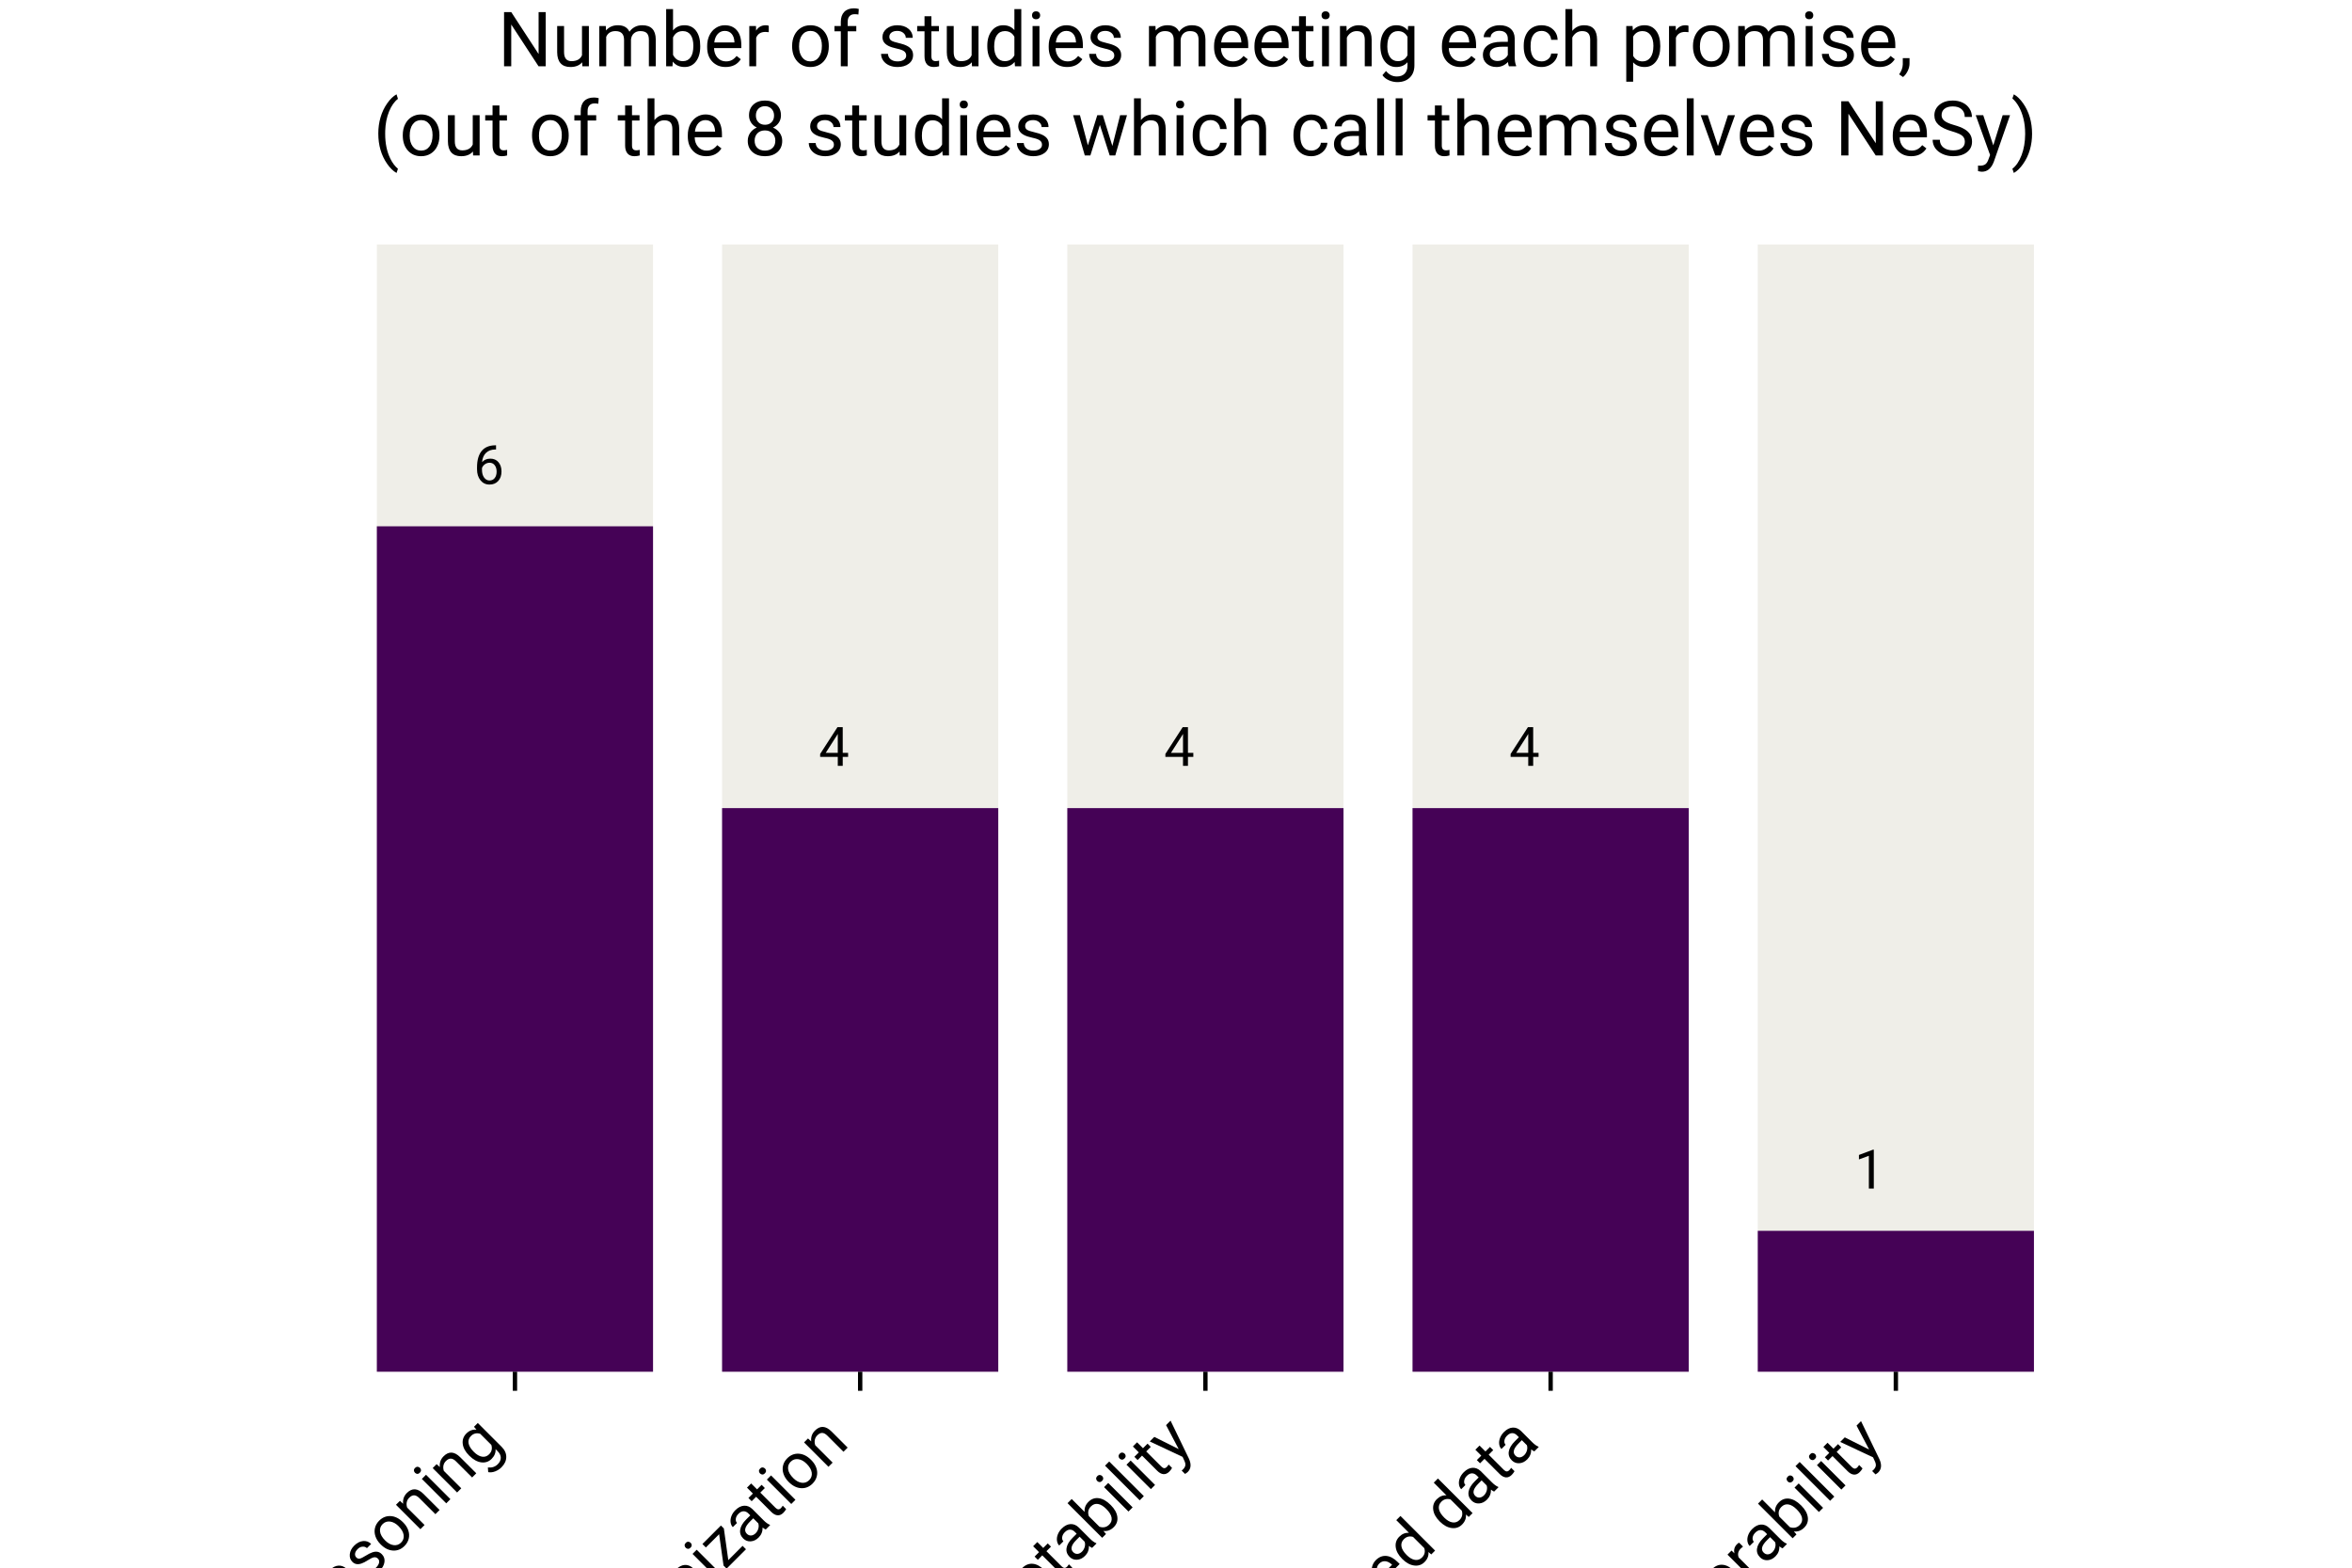
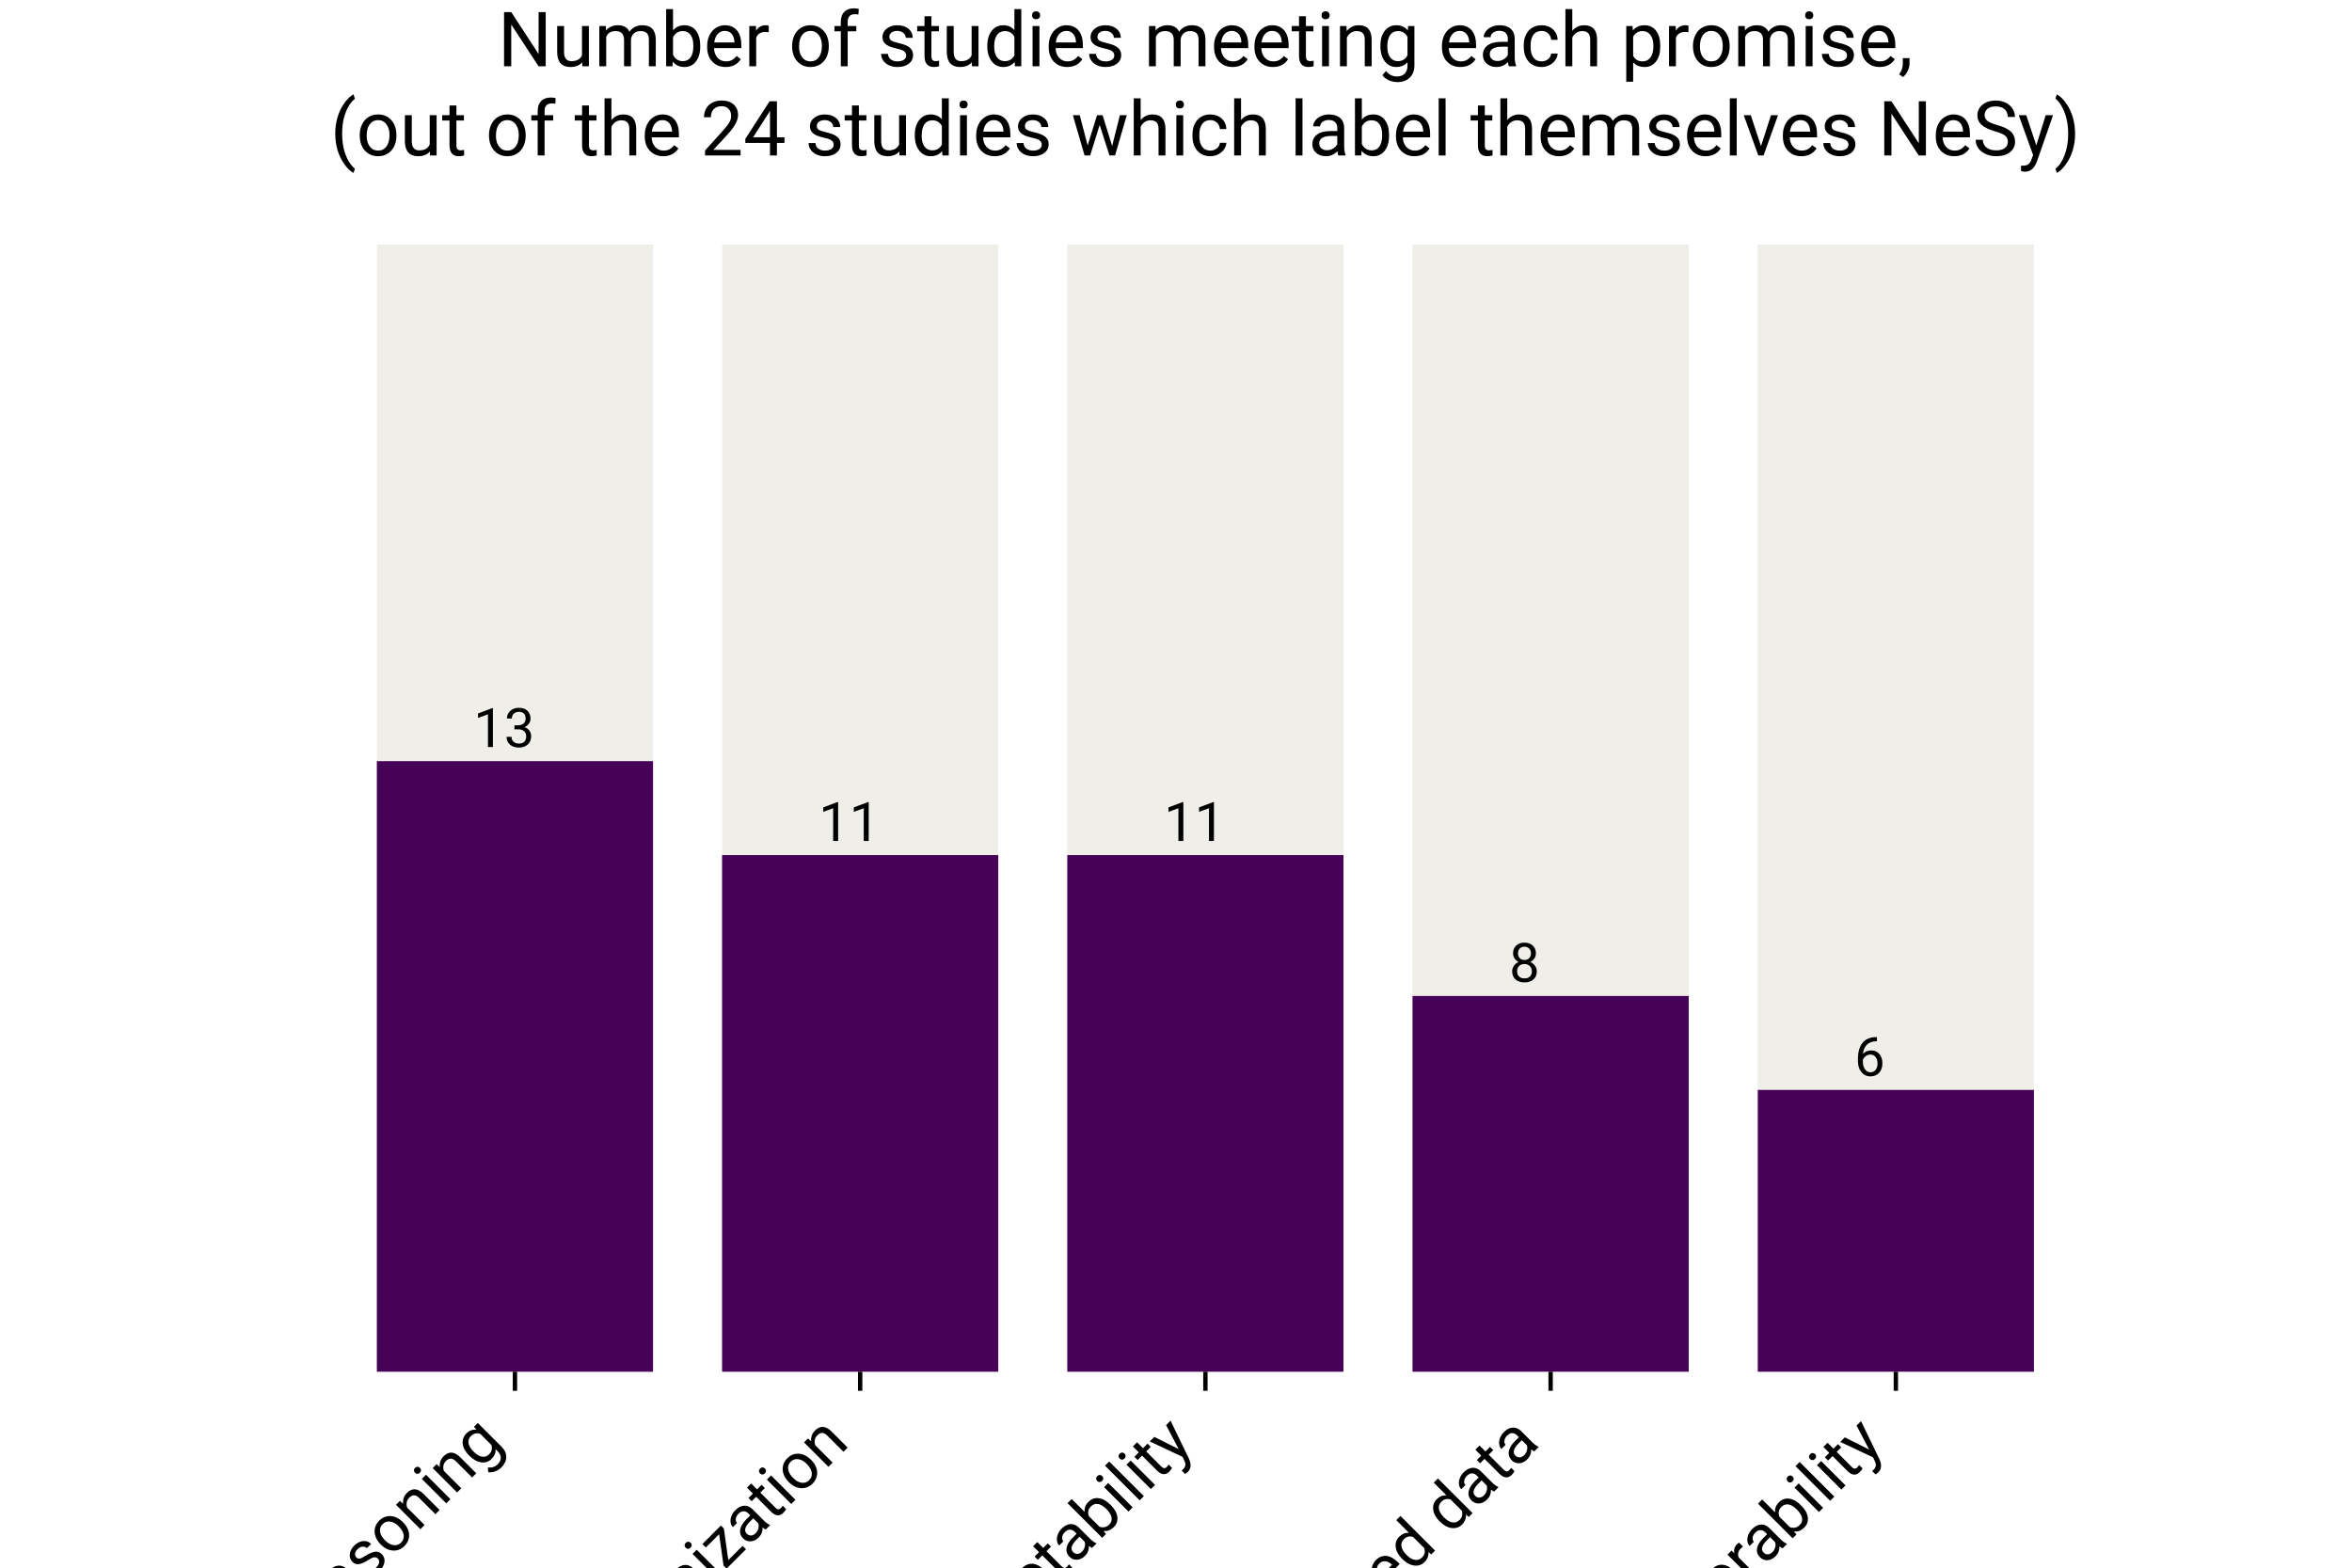
<svg xmlns="http://www.w3.org/2000/svg" xmlns:xlink="http://www.w3.org/1999/xlink" height="288pt" version="1.1" viewBox="0 0 432 288" width="432pt">
  <defs>
    <style type="text/css">*{stroke-linecap:butt;stroke-linejoin:round;}</style>
  </defs>
  <g id="figure_1">
    <g id="patch_1">
      <path d="M 0 288  L 432 288  L 432 0  L 0 0  z " style="fill:none;" />
    </g>
    <g id="axes_1">
      <g id="patch_2">
-         <path clip-path="url(#p250dc97cf0)" d="M 69.218 252  L 119.945 252  L 119.945 44.914  L 69.218 44.914  z " style="fill:#efeee8;" />
+         <path clip-path="url(#pa9dc96f4ac)" d="M 69.218 252  L 119.945 252  L 119.945 44.914  L 69.218 44.914  z " style="fill:#efeee8;" />
      </g>
      <g id="patch_3">
-         <path clip-path="url(#p250dc97cf0)" d="M 132.627 252  L 183.355 252  L 183.355 44.914  L 132.627 44.914  z " style="fill:#efeee8;" />
+         <path clip-path="url(#pa9dc96f4ac)" d="M 132.627 252  L 183.355 252  L 183.355 44.914  L 132.627 44.914  z " style="fill:#efeee8;" />
      </g>
      <g id="patch_4">
-         <path clip-path="url(#p250dc97cf0)" d="M 196.036 252  L 246.764 252  L 246.764 44.914  L 196.036 44.914  z " style="fill:#efeee8;" />
+         <path clip-path="url(#pa9dc96f4ac)" d="M 196.036 252  L 246.764 252  L 246.764 44.914  L 196.036 44.914  z " style="fill:#efeee8;" />
      </g>
      <g id="patch_5">
-         <path clip-path="url(#p250dc97cf0)" d="M 259.445 252  L 310.173 252  L 310.173 44.914  L 259.445 44.914  z " style="fill:#efeee8;" />
+         <path clip-path="url(#pa9dc96f4ac)" d="M 259.445 252  L 310.173 252  L 310.173 44.914  L 259.445 44.914  z " style="fill:#efeee8;" />
      </g>
      <g id="patch_6">
-         <path clip-path="url(#p250dc97cf0)" d="M 322.855 252  L 373.582 252  L 373.582 44.914  L 322.855 44.914  z " style="fill:#efeee8;" />
+         <path clip-path="url(#pa9dc96f4ac)" d="M 322.855 252  L 373.582 252  L 373.582 44.914  L 322.855 44.914  z " style="fill:#efeee8;" />
      </g>
      <g id="patch_7">
-         <path clip-path="url(#p250dc97cf0)" d="M 69.218 252  L 119.945 252  L 119.945 96.686  L 69.218 96.686  z " style="fill:#450256;" />
+         <path clip-path="url(#pa9dc96f4ac)" d="M 69.218 252  L 119.945 252  L 119.945 139.829  L 69.218 139.829  z " style="fill:#450256;" />
      </g>
      <g id="patch_8">
-         <path clip-path="url(#p250dc97cf0)" d="M 132.627 252  L 183.355 252  L 183.355 148.457  L 132.627 148.457  z " style="fill:#450256;" />
+         <path clip-path="url(#pa9dc96f4ac)" d="M 132.627 252  L 183.355 252  L 183.355 157.086  L 132.627 157.086  z " style="fill:#450256;" />
      </g>
      <g id="patch_9">
-         <path clip-path="url(#p250dc97cf0)" d="M 196.036 252  L 246.764 252  L 246.764 148.457  L 196.036 148.457  z " style="fill:#450256;" />
+         <path clip-path="url(#pa9dc96f4ac)" d="M 196.036 252  L 246.764 252  L 246.764 157.086  L 196.036 157.086  z " style="fill:#450256;" />
      </g>
      <g id="patch_10">
-         <path clip-path="url(#p250dc97cf0)" d="M 259.445 252  L 310.173 252  L 310.173 148.457  L 259.445 148.457  z " style="fill:#450256;" />
+         <path clip-path="url(#pa9dc96f4ac)" d="M 259.445 252  L 310.173 252  L 310.173 182.971  L 259.445 182.971  z " style="fill:#450256;" />
      </g>
      <g id="patch_11">
-         <path clip-path="url(#p250dc97cf0)" d="M 322.855 252  L 373.582 252  L 373.582 226.114  L 322.855 226.114  z " style="fill:#450256;" />
+         <path clip-path="url(#pa9dc96f4ac)" d="M 322.855 252  L 373.582 252  L 373.582 200.229  L 322.855 200.229  z " style="fill:#450256;" />
      </g>
      <g id="matplotlib.axis_1">
        <g id="xtick_1">
          <g id="line2d_1">
            <defs>
-               <path d="M 0 0  L 0 3.5  " id="mc4dbf2a133" style="stroke:#000000;stroke-width:0.8;" />
+               <path d="M 0 0  L 0 3.5  " id="md7ea913b85" style="stroke:#000000;stroke-width:0.8;" />
            </defs>
            <g>
-               <use style="stroke:#000000;stroke-width:0.8;" x="94.582" xlink:href="#mc4dbf2a133" y="252" />
+               <use style="stroke:#000000;stroke-width:0.8;" x="94.582" xlink:href="#md7ea913b85" y="252" />
            </g>
          </g>
          <g id="text_1">
            <g transform="translate(53.08349 305.0565)rotate(-45)scale(0.12 -0.12)">
              <defs>
                <path d="M 34.328 28.766  L 17.625 28.766  L 17.625 0  L 8.203 0  L 8.203 71.094  L 31.734 71.094  Q 43.75 71.094 50.219 65.625  Q 56.688 60.156 56.688 49.703  Q 56.688 43.062 53.094 38.125  Q 49.516 33.203 43.109 30.766  L 59.812 0.594  L 59.812 0  L 49.75 0  z M 17.625 36.422  L 32.031 36.422  Q 39.016 36.422 43.141 40.031  Q 47.266 43.656 47.266 49.703  Q 47.266 56.297 43.328 59.812  Q 39.406 63.328 31.984 63.375  L 17.625 63.375  z " id="Roboto-Regular-82" />
                <path d="M 28.766 -0.984  Q 18.016 -0.984 11.281 6.078  Q 4.547 13.141 4.547 24.953  L 4.547 26.609  Q 4.547 34.469 7.547 40.641  Q 10.547 46.828 15.938 50.312  Q 21.344 53.812 27.641 53.812  Q 37.938 53.812 43.641 47.016  Q 49.359 40.234 49.359 27.594  L 49.359 23.828  L 13.578 23.828  Q 13.766 16.016 18.141 11.203  Q 22.516 6.391 29.25 6.391  Q 34.031 6.391 37.344 8.344  Q 40.672 10.297 43.172 13.531  L 48.688 9.234  Q 42.047 -0.984 28.766 -0.984  z M 27.641 46.391  Q 22.172 46.391 18.453 42.406  Q 14.75 38.422 13.875 31.25  L 40.328 31.25  L 40.328 31.938  Q 39.938 38.812 36.609 42.594  Q 33.297 46.391 27.641 46.391  z " id="Roboto-Regular-101" />
                <path d="M 39.453 0  Q 38.672 1.562 38.188 5.562  Q 31.891 -0.984 23.141 -0.984  Q 15.328 -0.984 10.328 3.438  Q 5.328 7.859 5.328 14.656  Q 5.328 22.906 11.594 27.469  Q 17.875 32.031 29.25 32.031  L 38.031 32.031  L 38.031 36.188  Q 38.031 40.922 35.203 43.719  Q 32.375 46.531 26.859 46.531  Q 22.016 46.531 18.75 44.094  Q 15.484 41.656 15.484 38.188  L 6.391 38.188  Q 6.391 42.141 9.203 45.828  Q 12.016 49.516 16.812 51.656  Q 21.625 53.812 27.391 53.812  Q 36.531 53.812 41.703 49.234  Q 46.875 44.672 47.078 36.672  L 47.078 12.359  Q 47.078 5.078 48.922 0.781  L 48.922 0  z M 24.469 6.891  Q 28.719 6.891 32.516 9.078  Q 36.328 11.281 38.031 14.797  L 38.031 25.641  L 30.953 25.641  Q 14.359 25.641 14.359 15.922  Q 14.359 11.672 17.188 9.281  Q 20.016 6.891 24.469 6.891  z " id="Roboto-Regular-97" />
                <path d="M 37.594 14.016  Q 37.594 17.672 34.828 19.703  Q 32.078 21.734 25.219 23.188  Q 18.359 24.656 14.328 26.703  Q 10.297 28.766 8.375 31.594  Q 6.453 34.422 6.453 38.328  Q 6.453 44.828 11.938 49.312  Q 17.438 53.812 25.984 53.812  Q 34.969 53.812 40.547 49.172  Q 46.141 44.531 46.141 37.312  L 37.062 37.312  Q 37.062 41.016 33.906 43.703  Q 30.766 46.391 25.984 46.391  Q 21.047 46.391 18.266 44.234  Q 15.484 42.094 15.484 38.625  Q 15.484 35.359 18.062 33.688  Q 20.656 32.031 27.422 30.516  Q 34.188 29 38.375 26.906  Q 42.578 24.812 44.594 21.844  Q 46.625 18.891 46.625 14.656  Q 46.625 7.562 40.953 3.281  Q 35.297 -0.984 26.266 -0.984  Q 19.922 -0.984 15.031 1.266  Q 10.156 3.516 7.391 7.547  Q 4.641 11.578 4.641 16.266  L 13.672 16.266  Q 13.922 11.719 17.312 9.047  Q 20.703 6.391 26.266 6.391  Q 31.391 6.391 34.484 8.469  Q 37.594 10.547 37.594 14.016  z " id="Roboto-Regular-115" />
                <path d="M 4.438 26.906  Q 4.438 34.672 7.484 40.875  Q 10.547 47.078 15.984 50.438  Q 21.438 53.812 28.422 53.812  Q 39.203 53.812 45.875 46.344  Q 52.547 38.875 52.547 26.469  L 52.547 25.828  Q 52.547 18.109 49.578 11.984  Q 46.625 5.859 41.125 2.438  Q 35.641 -0.984 28.516 -0.984  Q 17.781 -0.984 11.109 6.484  Q 4.438 13.969 4.438 26.266  z M 13.531 25.828  Q 13.531 17.047 17.609 11.719  Q 21.688 6.391 28.516 6.391  Q 35.406 6.391 39.453 11.781  Q 43.5 17.188 43.5 26.906  Q 43.5 35.594 39.375 40.984  Q 35.25 46.391 28.422 46.391  Q 21.734 46.391 17.625 41.062  Q 13.531 35.75 13.531 25.828  z " id="Roboto-Regular-111" />
                <path d="M 15.375 52.828  L 15.672 46.188  Q 21.734 53.812 31.5 53.812  Q 48.25 53.812 48.391 34.906  L 48.391 0  L 39.359 0  L 39.359 34.969  Q 39.312 40.672 36.75 43.406  Q 34.188 46.141 28.766 46.141  Q 24.359 46.141 21.031 43.797  Q 17.719 41.453 15.875 37.641  L 15.875 0  L 6.844 0  L 6.844 52.828  z " id="Roboto-Regular-110" />
                <path d="M 16.656 0  L 7.625 0  L 7.625 52.828  L 16.656 52.828  z M 6.891 66.844  Q 6.891 69.047 8.234 70.562  Q 9.578 72.078 12.203 72.078  Q 14.844 72.078 16.203 70.562  Q 17.578 69.047 17.578 66.844  Q 17.578 64.656 16.203 63.188  Q 14.844 61.719 12.203 61.719  Q 9.578 61.719 8.234 63.188  Q 6.891 64.656 6.891 66.844  z " id="Roboto-Regular-105" />
                <path d="M 4.688 26.859  Q 4.688 39.203 10.391 46.5  Q 16.109 53.812 25.531 53.812  Q 35.203 53.812 40.625 46.969  L 41.062 52.828  L 49.312 52.828  L 49.312 1.266  Q 49.312 -8.984 43.234 -14.891  Q 37.156 -20.797 26.906 -20.797  Q 21.188 -20.797 15.719 -18.359  Q 10.25 -15.922 7.375 -11.672  L 12.062 -6.25  Q 17.875 -13.422 26.266 -13.422  Q 32.859 -13.422 36.547 -9.703  Q 40.234 -6 40.234 0.734  L 40.234 5.281  Q 34.812 -0.984 25.438 -0.984  Q 16.156 -0.984 10.422 6.484  Q 4.688 13.969 4.688 26.859  z M 13.766 25.828  Q 13.766 16.891 17.422 11.781  Q 21.094 6.688 27.688 6.688  Q 36.234 6.688 40.234 14.453  L 40.234 38.578  Q 36.078 46.141 27.781 46.141  Q 21.188 46.141 17.469 41.016  Q 13.766 35.891 13.766 25.828  z " id="Roboto-Regular-103" />
              </defs>
              <use xlink:href="#Roboto-Regular-82" />
              <use x="61.572" xlink:href="#Roboto-Regular-101" />
              <use x="114.551" xlink:href="#Roboto-Regular-97" />
              <use x="168.945" xlink:href="#Roboto-Regular-115" />
              <use x="220.508" xlink:href="#Roboto-Regular-111" />
              <use x="277.539" xlink:href="#Roboto-Regular-110" />
              <use x="332.715" xlink:href="#Roboto-Regular-105" />
              <use x="356.982" xlink:href="#Roboto-Regular-110" />
              <use x="412.158" xlink:href="#Roboto-Regular-103" />
            </g>
          </g>
        </g>
        <g id="xtick_2">
          <g id="line2d_2">
            <g>
-               <use style="stroke:#000000;stroke-width:0.8;" x="157.991" xlink:href="#mc4dbf2a133" y="252" />
+               <use style="stroke:#000000;stroke-width:0.8;" x="157.991" xlink:href="#md7ea913b85" y="252" />
            </g>
          </g>
          <g id="text_2">
            <g transform="translate(84.76426 336.867)rotate(-45)scale(0.12 -0.12)">
              <defs>
                <path d="M 62.938 33.25  Q 62.938 22.797 59.422 15.016  Q 55.906 7.234 49.453 3.125  Q 43.016 -0.984 34.422 -0.984  Q 26.031 -0.984 19.531 3.141  Q 13.031 7.281 9.438 14.922  Q 5.859 22.562 5.766 32.625  L 5.766 37.75  Q 5.766 48 9.328 55.859  Q 12.891 63.719 19.406 67.891  Q 25.922 72.078 34.328 72.078  Q 42.875 72.078 49.391 67.938  Q 55.906 63.812 59.422 55.969  Q 62.938 48.141 62.938 37.75  z M 53.609 37.844  Q 53.609 50.484 48.531 57.25  Q 43.453 64.016 34.328 64.016  Q 25.438 64.016 20.328 57.25  Q 15.234 50.484 15.094 38.484  L 15.094 33.25  Q 15.094 21 20.234 13.984  Q 25.391 6.984 34.422 6.984  Q 43.5 6.984 48.484 13.594  Q 53.469 20.219 53.609 32.562  z " id="Roboto-Regular-79" />
                <path d="M 8.25 0  L 8.25 71.094  L 28.328 71.094  Q 37.594 71.094 44.719 66.984  Q 51.859 62.891 55.734 55.312  Q 59.625 47.75 59.672 37.938  L 59.672 33.406  Q 59.672 23.344 55.781 15.766  Q 51.906 8.203 44.703 4.141  Q 37.5 0.094 27.938 0  z M 17.625 63.375  L 17.625 7.672  L 27.484 7.672  Q 38.328 7.672 44.359 14.406  Q 50.391 21.141 50.391 33.594  L 50.391 37.75  Q 50.391 49.859 44.703 56.562  Q 39.016 63.281 28.562 63.375  z " id="Roboto-Regular-68" />
                <path id="Roboto-Regular-32" />
                <path d="M 60.75 9.328  Q 57.125 4.156 50.656 1.578  Q 44.188 -0.984 35.594 -0.984  Q 26.906 -0.984 20.156 3.094  Q 13.422 7.172 9.734 14.688  Q 6.062 22.219 5.953 32.125  L 5.953 38.328  Q 5.953 54.391 13.453 63.234  Q 20.953 72.078 34.516 72.078  Q 45.656 72.078 52.438 66.375  Q 59.234 60.688 60.75 50.25  L 51.375 50.25  Q 48.734 64.359 34.578 64.359  Q 25.141 64.359 20.281 57.734  Q 15.438 51.125 15.375 38.578  L 15.375 32.766  Q 15.375 20.797 20.844 13.734  Q 26.312 6.688 35.641 6.688  Q 40.922 6.688 44.875 7.859  Q 48.828 9.031 51.422 11.812  L 51.422 27.781  L 34.969 27.781  L 34.969 35.406  L 60.75 35.406  z " id="Roboto-Regular-71" />
                <path d="M 32.375 44.734  Q 30.328 45.062 27.938 45.062  Q 19.047 45.062 15.875 37.5  L 15.875 0  L 6.844 0  L 6.844 52.828  L 15.625 52.828  L 15.766 46.734  Q 20.219 53.812 28.375 53.812  Q 31 53.812 32.375 53.125  z " id="Roboto-Regular-114" />
                <path d="M 15.328 7.375  L 46.234 7.375  L 46.234 0  L 4.297 0  L 4.297 6.641  L 33.453 45.359  L 4.734 45.359  L 4.734 52.828  L 44.781 52.828  L 44.781 46.438  z " id="Roboto-Regular-122" />
                <path d="M 19.094 65.625  L 19.094 52.828  L 28.953 52.828  L 28.953 45.844  L 19.094 45.844  L 19.094 13.094  Q 19.094 9.906 20.406 8.312  Q 21.734 6.734 24.906 6.734  Q 26.469 6.734 29.203 7.328  L 29.203 0  Q 25.641 -0.984 22.266 -0.984  Q 16.219 -0.984 13.141 2.672  Q 10.062 6.344 10.062 13.094  L 10.062 45.844  L 0.438 45.844  L 0.438 52.828  L 10.062 52.828  L 10.062 65.625  z " id="Roboto-Regular-116" />
              </defs>
              <use xlink:href="#Roboto-Regular-79" />
              <use x="68.75" xlink:href="#Roboto-Regular-79" />
              <use x="137.5" xlink:href="#Roboto-Regular-68" />
              <use x="203.076" xlink:href="#Roboto-Regular-32" />
              <use x="227.832" xlink:href="#Roboto-Regular-71" />
              <use x="295.947" xlink:href="#Roboto-Regular-101" />
              <use x="348.926" xlink:href="#Roboto-Regular-110" />
              <use x="404.102" xlink:href="#Roboto-Regular-101" />
              <use x="457.08" xlink:href="#Roboto-Regular-114" />
              <use x="490.918" xlink:href="#Roboto-Regular-97" />
              <use x="545.312" xlink:href="#Roboto-Regular-105" />
              <use x="569.58" xlink:href="#Roboto-Regular-122" />
              <use x="619.141" xlink:href="#Roboto-Regular-97" />
              <use x="673.535" xlink:href="#Roboto-Regular-116" />
              <use x="706.201" xlink:href="#Roboto-Regular-105" />
              <use x="730.469" xlink:href="#Roboto-Regular-111" />
              <use x="787.5" xlink:href="#Roboto-Regular-110" />
            </g>
          </g>
        </g>
        <g id="xtick_3">
          <g id="line2d_3">
            <g>
-               <use style="stroke:#000000;stroke-width:0.8;" x="221.4" xlink:href="#mc4dbf2a133" y="252" />
+               <use style="stroke:#000000;stroke-width:0.8;" x="221.4" xlink:href="#md7ea913b85" y="252" />
            </g>
          </g>
          <g id="text_3">
            <g transform="translate(165.2182 319.7347)rotate(-45)scale(0.12 -0.12)">
              <defs>
                <path d="M 18.312 0  L 8.938 0  L 8.938 71.094  L 18.312 71.094  z " id="Roboto-Regular-73" />
                <path d="M 51.469 25.828  Q 51.469 13.766 45.953 6.391  Q 40.438 -0.984 31 -0.984  Q 21.391 -0.984 15.875 5.125  L 15.875 -20.312  L 6.844 -20.312  L 6.844 52.828  L 15.094 52.828  L 15.531 46.969  Q 21.047 53.812 30.859 53.812  Q 40.375 53.812 45.922 46.625  Q 51.469 39.453 51.469 26.656  z M 42.438 26.859  Q 42.438 35.797 38.625 40.969  Q 34.812 46.141 28.172 46.141  Q 19.969 46.141 15.875 38.875  L 15.875 13.625  Q 19.922 6.391 28.266 6.391  Q 34.766 6.391 38.594 11.547  Q 42.438 16.703 42.438 26.859  z " id="Roboto-Regular-112" />
                <path d="M 51.562 25.828  Q 51.562 13.719 46 6.359  Q 40.438 -0.984 31.062 -0.984  Q 21.047 -0.984 15.578 6.109  L 15.141 0  L 6.844 0  L 6.844 75  L 15.875 75  L 15.875 47.016  Q 21.344 53.812 30.953 53.812  Q 40.578 53.812 46.062 46.531  Q 51.562 39.266 51.562 26.609  z M 42.531 26.859  Q 42.531 36.078 38.969 41.109  Q 35.406 46.141 28.719 46.141  Q 19.781 46.141 15.875 37.844  L 15.875 14.984  Q 20.016 6.688 28.812 6.688  Q 35.297 6.688 38.906 11.719  Q 42.531 16.75 42.531 26.859  z " id="Roboto-Regular-98" />
                <path d="M 16.656 0  L 7.625 0  L 7.625 75  L 16.656 75  z " id="Roboto-Regular-108" />
                <path d="M 24.125 13.234  L 36.422 52.828  L 46.094 52.828  L 24.859 -8.156  Q 19.922 -21.344 9.188 -21.344  L 7.469 -21.188  L 4.109 -20.562  L 4.109 -13.234  L 6.547 -13.422  Q 11.141 -13.422 13.703 -11.562  Q 16.266 -9.719 17.922 -4.781  L 19.922 0.594  L 1.078 52.828  L 10.938 52.828  z " id="Roboto-Regular-121" />
              </defs>
              <use xlink:href="#Roboto-Regular-73" />
              <use x="27.197" xlink:href="#Roboto-Regular-110" />
              <use x="82.373" xlink:href="#Roboto-Regular-116" />
              <use x="115.039" xlink:href="#Roboto-Regular-101" />
              <use x="168.018" xlink:href="#Roboto-Regular-114" />
              <use x="201.855" xlink:href="#Roboto-Regular-112" />
              <use x="257.959" xlink:href="#Roboto-Regular-114" />
              <use x="291.797" xlink:href="#Roboto-Regular-101" />
              <use x="344.775" xlink:href="#Roboto-Regular-116" />
              <use x="377.441" xlink:href="#Roboto-Regular-97" />
              <use x="431.836" xlink:href="#Roboto-Regular-98" />
              <use x="487.939" xlink:href="#Roboto-Regular-105" />
              <use x="512.207" xlink:href="#Roboto-Regular-108" />
              <use x="536.475" xlink:href="#Roboto-Regular-105" />
              <use x="560.742" xlink:href="#Roboto-Regular-116" />
              <use x="593.408" xlink:href="#Roboto-Regular-121" />
            </g>
          </g>
        </g>
        <g id="xtick_4">
          <g id="line2d_4">
            <g>
-               <use style="stroke:#000000;stroke-width:0.8;" x="284.809" xlink:href="#mc4dbf2a133" y="252" />
+               <use style="stroke:#000000;stroke-width:0.8;" x="284.809" xlink:href="#md7ea913b85" y="252" />
            </g>
          </g>
          <g id="text_4">
            <g transform="translate(231.2922 317.1573)rotate(-45)scale(0.12 -0.12)">
              <defs>
                <path d="M 4.641 26.859  Q 4.641 39.016 10.391 46.406  Q 16.156 53.812 25.484 53.812  Q 34.766 53.812 40.188 47.469  L 40.188 75  L 49.219 75  L 49.219 0  L 40.922 0  L 40.484 5.672  Q 35.062 -0.984 25.391 -0.984  Q 16.219 -0.984 10.422 6.531  Q 4.641 14.062 4.641 26.172  z M 13.672 25.828  Q 13.672 16.844 17.375 11.766  Q 21.094 6.688 27.641 6.688  Q 36.234 6.688 40.188 14.406  L 40.188 38.672  Q 36.141 46.141 27.734 46.141  Q 21.094 46.141 17.375 41.016  Q 13.672 35.891 13.672 25.828  z " id="Roboto-Regular-100" />
                <path d="M 39.453 5.219  Q 34.188 -0.984 23.969 -0.984  Q 15.531 -0.984 11.109 3.922  Q 6.688 8.844 6.641 18.453  L 6.641 52.828  L 15.672 52.828  L 15.672 18.703  Q 15.672 6.688 25.438 6.688  Q 35.797 6.688 39.203 14.406  L 39.203 52.828  L 48.25 52.828  L 48.25 0  L 39.656 0  z " id="Roboto-Regular-117" />
                <path d="M 28.031 6.391  Q 32.859 6.391 36.469 9.312  Q 40.094 12.25 40.484 16.656  L 49.031 16.656  Q 48.781 12.109 45.891 8  Q 43.016 3.906 38.203 1.453  Q 33.406 -0.984 28.031 -0.984  Q 17.234 -0.984 10.859 6.219  Q 4.5 13.422 4.5 25.922  L 4.5 27.438  Q 4.5 35.156 7.328 41.156  Q 10.156 47.172 15.453 50.484  Q 20.75 53.812 27.984 53.812  Q 36.859 53.812 42.75 48.484  Q 48.641 43.172 49.031 34.672  L 40.484 34.672  Q 40.094 39.797 36.594 43.094  Q 33.109 46.391 27.984 46.391  Q 21.094 46.391 17.312 41.422  Q 13.531 36.469 13.531 27.094  L 13.531 25.391  Q 13.531 16.266 17.281 11.328  Q 21.047 6.391 28.031 6.391  z " id="Roboto-Regular-99" />
              </defs>
              <use xlink:href="#Roboto-Regular-82" />
              <use x="61.572" xlink:href="#Roboto-Regular-101" />
              <use x="114.551" xlink:href="#Roboto-Regular-100" />
              <use x="170.947" xlink:href="#Roboto-Regular-117" />
              <use x="226.074" xlink:href="#Roboto-Regular-99" />
              <use x="278.418" xlink:href="#Roboto-Regular-101" />
              <use x="331.396" xlink:href="#Roboto-Regular-100" />
              <use x="387.793" xlink:href="#Roboto-Regular-32" />
              <use x="412.549" xlink:href="#Roboto-Regular-100" />
              <use x="468.945" xlink:href="#Roboto-Regular-97" />
              <use x="523.34" xlink:href="#Roboto-Regular-116" />
              <use x="556.006" xlink:href="#Roboto-Regular-97" />
            </g>
          </g>
        </g>
        <g id="xtick_5">
          <g id="line2d_5">
            <g>
-               <use style="stroke:#000000;stroke-width:0.8;" x="348.218" xlink:href="#mc4dbf2a133" y="252" />
+               <use style="stroke:#000000;stroke-width:0.8;" x="348.218" xlink:href="#md7ea913b85" y="252" />
            </g>
          </g>
          <g id="text_5">
            <g transform="translate(292.1464 319.7122)rotate(-45)scale(0.12 -0.12)">
              <defs>
                <path d="M 57.375 63.375  L 34.516 63.375  L 34.516 0  L 25.203 0  L 25.203 63.375  L 2.391 63.375  L 2.391 71.094  L 57.375 71.094  z " id="Roboto-Regular-84" />
                <path d="M 11.281 0  L 11.281 45.844  L 2.938 45.844  L 2.938 52.828  L 11.281 52.828  L 11.281 58.25  Q 11.281 66.75 15.812 71.391  Q 20.359 76.031 28.656 76.031  Q 31.781 76.031 34.859 75.203  L 34.375 67.875  Q 32.078 68.312 29.5 68.312  Q 25.094 68.312 22.703 65.75  Q 20.312 63.188 20.312 58.406  L 20.312 52.828  L 31.594 52.828  L 31.594 45.844  L 20.312 45.844  L 20.312 0  z " id="Roboto-Regular-102" />
              </defs>
              <use xlink:href="#Roboto-Regular-84" />
              <use x="59.668" xlink:href="#Roboto-Regular-114" />
              <use x="93.506" xlink:href="#Roboto-Regular-97" />
              <use x="147.9" xlink:href="#Roboto-Regular-110" />
              <use x="203.076" xlink:href="#Roboto-Regular-115" />
              <use x="254.639" xlink:href="#Roboto-Regular-102" />
              <use x="289.355" xlink:href="#Roboto-Regular-101" />
              <use x="342.334" xlink:href="#Roboto-Regular-114" />
              <use x="376.172" xlink:href="#Roboto-Regular-97" />
              <use x="430.566" xlink:href="#Roboto-Regular-98" />
              <use x="486.67" xlink:href="#Roboto-Regular-105" />
              <use x="510.938" xlink:href="#Roboto-Regular-108" />
              <use x="535.205" xlink:href="#Roboto-Regular-105" />
              <use x="559.473" xlink:href="#Roboto-Regular-116" />
              <use x="592.139" xlink:href="#Roboto-Regular-121" />
            </g>
          </g>
        </g>
      </g>
      <g id="matplotlib.axis_2" />
      <g id="text_6">
-         <g transform="translate(86.97273 88.92)scale(0.1 -0.1)">
+         <g transform="translate(86.97273 137.24)scale(0.1 -0.1)">
+           <defs>
+             <path d="M 35.594 0  L 26.516 0  L 26.516 60.203  L 8.297 53.516  L 8.297 61.719  L 34.188 71.438  L 35.594 71.438  z " id="Roboto-Regular-49" />
+             <path d="M 19.047 39.938  L 25.828 39.938  Q 32.234 40.047 35.891 43.312  Q 39.547 46.578 39.547 52.156  Q 39.547 64.656 27.094 64.656  Q 21.234 64.656 17.75 61.297  Q 14.266 57.953 14.266 52.438  L 5.219 52.438  Q 5.219 60.891 11.391 66.484  Q 17.578 72.078 27.094 72.078  Q 37.156 72.078 42.859 66.75  Q 48.578 61.422 48.578 51.953  Q 48.578 47.312 45.578 42.969  Q 42.578 38.625 37.406 36.469  Q 43.266 34.625 46.453 30.328  Q 49.656 26.031 49.656 19.828  Q 49.656 10.25 43.406 4.625  Q 37.156 -0.984 27.141 -0.984  Q 17.141 -0.984 10.859 4.438  Q 4.594 9.859 4.594 18.75  L 13.672 18.75  Q 13.672 13.141 17.328 9.766  Q 21 6.391 27.156 6.391  Q 33.688 6.391 37.156 9.812  Q 40.625 13.234 40.625 19.625  Q 40.625 25.828 36.812 29.141  Q 33.016 32.469 25.828 32.562  L 19.047 32.562  z " id="Roboto-Regular-51" />
+           </defs>
+           <use xlink:href="#Roboto-Regular-49" />
+           <use x="56.152" xlink:href="#Roboto-Regular-51" />
+         </g>
+       </g>
+       <g id="text_7">
+         <g transform="translate(150.3818 154.4971)scale(0.1 -0.1)">
+           <use xlink:href="#Roboto-Regular-49" />
+           <use x="56.152" xlink:href="#Roboto-Regular-49" />
+         </g>
+       </g>
+       <g id="text_8">
+         <g transform="translate(213.7909 154.4971)scale(0.1 -0.1)">
+           <use xlink:href="#Roboto-Regular-49" />
+           <use x="56.152" xlink:href="#Roboto-Regular-49" />
+         </g>
+       </g>
+       <g id="text_9">
+         <g transform="translate(277.2 180.3829)scale(0.1 -0.1)">
+           <defs>
+             <path d="M 49.031 52.547  Q 49.031 47.219 46.219 43.062  Q 43.406 38.922 38.625 36.578  Q 44.188 34.188 47.438 29.594  Q 50.688 25 50.688 19.188  Q 50.688 9.969 44.453 4.484  Q 38.234 -0.984 28.078 -0.984  Q 17.828 -0.984 11.641 4.516  Q 5.469 10.016 5.469 19.188  Q 5.469 24.953 8.609 29.594  Q 11.766 34.234 17.328 36.625  Q 12.594 38.969 9.859 43.109  Q 7.125 47.266 7.125 52.547  Q 7.125 61.531 12.891 66.797  Q 18.656 72.078 28.078 72.078  Q 37.453 72.078 43.234 66.797  Q 49.031 61.531 49.031 52.547  z M 41.656 19.391  Q 41.656 25.344 37.859 29.094  Q 34.078 32.859 27.969 32.859  Q 21.875 32.859 18.188 29.141  Q 14.5 25.438 14.5 19.375  Q 14.5 13.328 18.094 9.859  Q 21.688 6.391 28.078 6.391  Q 34.422 6.391 38.031 9.875  Q 41.656 13.375 41.656 19.391  z M 28.078 64.656  Q 22.75 64.656 19.453 61.359  Q 16.156 58.062 16.156 52.391  Q 16.156 46.969 19.406 43.625  Q 22.656 40.281 28.078 40.281  Q 33.5 40.281 36.734 43.625  Q 39.984 46.969 39.984 52.391  Q 39.984 57.812 36.609 61.234  Q 33.25 64.656 28.078 64.656  z " id="Roboto-Regular-56" />
+           </defs>
+           <use xlink:href="#Roboto-Regular-56" />
+         </g>
+       </g>
+       <g id="text_10">
+         <g transform="translate(340.6091 197.64)scale(0.1 -0.1)">
          <defs>
            <path d="M 41.359 71.141  L 41.359 63.484  L 39.703 63.484  Q 29.156 63.281 22.906 57.219  Q 16.656 51.172 15.672 40.188  Q 21.297 46.625 31 46.625  Q 40.281 46.625 45.828 40.078  Q 51.375 33.547 51.375 23.188  Q 51.375 12.203 45.391 5.609  Q 39.406 -0.984 29.344 -0.984  Q 19.141 -0.984 12.797 6.859  Q 6.453 14.703 6.453 27.047  L 6.453 30.516  Q 6.453 50.141 14.812 60.516  Q 23.188 70.906 39.75 71.141  z M 29.5 39.109  Q 24.859 39.109 20.953 36.328  Q 17.047 33.547 15.531 29.344  L 15.531 26.031  Q 15.531 17.234 19.484 11.859  Q 23.438 6.5 29.344 6.5  Q 35.453 6.5 38.938 10.984  Q 42.438 15.484 42.438 22.75  Q 42.438 30.078 38.891 34.594  Q 35.359 39.109 29.5 39.109  z " id="Roboto-Regular-54" />
          </defs>
          <use xlink:href="#Roboto-Regular-54" />
-         </g>
-       </g>
-       <g id="text_7">
-         <g transform="translate(150.3818 140.6914)scale(0.1 -0.1)">
-           <defs>
-             <path d="M 44.047 23.875  L 53.906 23.875  L 53.906 16.5  L 44.047 16.5  L 44.047 0  L 34.969 0  L 34.969 16.5  L 2.594 16.5  L 2.594 21.828  L 34.422 71.094  L 44.047 71.094  z M 12.844 23.875  L 34.969 23.875  L 34.969 58.734  L 33.891 56.781  z " id="Roboto-Regular-52" />
-           </defs>
-           <use xlink:href="#Roboto-Regular-52" />
-         </g>
-       </g>
-       <g id="text_8">
-         <g transform="translate(213.7909 140.6914)scale(0.1 -0.1)">
-           <use xlink:href="#Roboto-Regular-52" />
-         </g>
-       </g>
-       <g id="text_9">
-         <g transform="translate(277.2 140.6914)scale(0.1 -0.1)">
-           <use xlink:href="#Roboto-Regular-52" />
-         </g>
-       </g>
-       <g id="text_10">
-         <g transform="translate(340.6091 218.3486)scale(0.1 -0.1)">
-           <defs>
-             <path d="M 35.594 0  L 26.516 0  L 26.516 60.203  L 8.297 53.516  L 8.297 61.719  L 34.188 71.438  L 35.594 71.438  z " id="Roboto-Regular-49" />
-           </defs>
-           <use xlink:href="#Roboto-Regular-49" />
        </g>
      </g>
      <g id="text_11">
        <g transform="translate(91.4275 12.17169)scale(0.14 -0.14)">
          <defs>
            <path d="M 62.891 0  L 53.469 0  L 17.672 54.781  L 17.672 0  L 8.25 0  L 8.25 71.094  L 17.672 71.094  L 53.562 16.062  L 53.562 71.094  L 62.891 71.094  z " id="Roboto-Regular-78" />
            <path d="M 15.328 52.828  L 15.578 46.969  Q 21.391 53.812 31.25 53.812  Q 42.328 53.812 46.344 45.312  Q 48.969 49.125 53.188 51.469  Q 57.422 53.812 63.188 53.812  Q 80.562 53.812 80.859 35.406  L 80.859 0  L 71.828 0  L 71.828 34.859  Q 71.828 40.531 69.234 43.328  Q 66.656 46.141 60.547 46.141  Q 55.516 46.141 52.188 43.141  Q 48.875 40.141 48.344 35.062  L 48.344 0  L 39.266 0  L 39.266 34.625  Q 39.266 46.141 27.984 46.141  Q 19.094 46.141 15.828 38.578  L 15.828 0  L 6.781 0  L 6.781 52.828  z " id="Roboto-Regular-109" />
            <path d="M 15.875 46.438  Q 21.875 53.812 31.5 53.812  Q 48.25 53.812 48.391 34.906  L 48.391 0  L 39.359 0  L 39.359 34.969  Q 39.312 40.672 36.75 43.406  Q 34.188 46.141 28.766 46.141  Q 24.359 46.141 21.031 43.797  Q 17.719 41.453 15.875 37.641  L 15.875 0  L 6.844 0  L 6.844 75  L 15.875 75  z " id="Roboto-Regular-104" />
            <path d="M 6.547 -14.156  L 1.422 -10.641  Q 6 -4.25 6.203 2.547  L 6.203 10.688  L 15.047 10.688  L 15.047 3.609  Q 15.047 -1.312 12.625 -6.25  Q 10.203 -11.188 6.547 -14.156  z " id="Roboto-Regular-44" />
          </defs>
          <use xlink:href="#Roboto-Regular-78" />
          <use x="71.289" xlink:href="#Roboto-Regular-117" />
          <use x="126.416" xlink:href="#Roboto-Regular-109" />
          <use x="214.062" xlink:href="#Roboto-Regular-98" />
          <use x="270.166" xlink:href="#Roboto-Regular-101" />
          <use x="323.145" xlink:href="#Roboto-Regular-114" />
          <use x="356.982" xlink:href="#Roboto-Regular-32" />
          <use x="381.738" xlink:href="#Roboto-Regular-111" />
          <use x="438.77" xlink:href="#Roboto-Regular-102" />
          <use x="473.486" xlink:href="#Roboto-Regular-32" />
          <use x="498.242" xlink:href="#Roboto-Regular-115" />
          <use x="549.805" xlink:href="#Roboto-Regular-116" />
          <use x="582.471" xlink:href="#Roboto-Regular-117" />
          <use x="637.598" xlink:href="#Roboto-Regular-100" />
          <use x="693.994" xlink:href="#Roboto-Regular-105" />
          <use x="718.262" xlink:href="#Roboto-Regular-101" />
          <use x="771.24" xlink:href="#Roboto-Regular-115" />
          <use x="822.803" xlink:href="#Roboto-Regular-32" />
          <use x="847.559" xlink:href="#Roboto-Regular-109" />
          <use x="935.205" xlink:href="#Roboto-Regular-101" />
          <use x="988.184" xlink:href="#Roboto-Regular-101" />
          <use x="1041.162" xlink:href="#Roboto-Regular-116" />
          <use x="1073.828" xlink:href="#Roboto-Regular-105" />
          <use x="1098.096" xlink:href="#Roboto-Regular-110" />
          <use x="1153.271" xlink:href="#Roboto-Regular-103" />
          <use x="1209.375" xlink:href="#Roboto-Regular-32" />
          <use x="1234.131" xlink:href="#Roboto-Regular-101" />
          <use x="1287.109" xlink:href="#Roboto-Regular-97" />
          <use x="1341.504" xlink:href="#Roboto-Regular-99" />
          <use x="1393.848" xlink:href="#Roboto-Regular-104" />
          <use x="1448.926" xlink:href="#Roboto-Regular-32" />
          <use x="1473.682" xlink:href="#Roboto-Regular-112" />
          <use x="1529.785" xlink:href="#Roboto-Regular-114" />
          <use x="1563.623" xlink:href="#Roboto-Regular-111" />
          <use x="1620.654" xlink:href="#Roboto-Regular-109" />
          <use x="1708.301" xlink:href="#Roboto-Regular-105" />
          <use x="1732.568" xlink:href="#Roboto-Regular-115" />
          <use x="1784.131" xlink:href="#Roboto-Regular-101" />
          <use x="1837.109" xlink:href="#Roboto-Regular-44" />
        </g>
-         <g transform="translate(68.5725 28.56)scale(0.14 -0.14)">
+         <g transform="translate(60.66906 28.56)scale(0.14 -0.14)">
          <defs>
            <path d="M 6.5 28.859  Q 6.5 39.891 9.453 50.047  Q 12.406 60.203 18.266 68.5  Q 24.125 76.812 30.422 80.219  L 32.281 74.266  Q 25.141 68.797 20.578 57.562  Q 16.016 46.344 15.578 32.422  L 15.531 28.266  Q 15.531 9.422 22.406 -4.438  Q 26.562 -12.75 32.281 -17.438  L 30.422 -22.953  Q 23.922 -19.344 18.016 -10.844  Q 6.5 5.766 6.5 28.859  z " id="Roboto-Regular-40" />
-             <path d="M 49.031 52.547  Q 49.031 47.219 46.219 43.062  Q 43.406 38.922 38.625 36.578  Q 44.188 34.188 47.438 29.594  Q 50.688 25 50.688 19.188  Q 50.688 9.969 44.453 4.484  Q 38.234 -0.984 28.078 -0.984  Q 17.828 -0.984 11.641 4.516  Q 5.469 10.016 5.469 19.188  Q 5.469 24.953 8.609 29.594  Q 11.766 34.234 17.328 36.625  Q 12.594 38.969 9.859 43.109  Q 7.125 47.266 7.125 52.547  Q 7.125 61.531 12.891 66.797  Q 18.656 72.078 28.078 72.078  Q 37.453 72.078 43.234 66.797  Q 49.031 61.531 49.031 52.547  z M 41.656 19.391  Q 41.656 25.344 37.859 29.094  Q 34.078 32.859 27.969 32.859  Q 21.875 32.859 18.188 29.141  Q 14.5 25.438 14.5 19.375  Q 14.5 13.328 18.094 9.859  Q 21.688 6.391 28.078 6.391  Q 34.422 6.391 38.031 9.875  Q 41.656 13.375 41.656 19.391  z M 28.078 64.656  Q 22.75 64.656 19.453 61.359  Q 16.156 58.062 16.156 52.391  Q 16.156 46.969 19.406 43.625  Q 22.656 40.281 28.078 40.281  Q 33.5 40.281 36.734 43.625  Q 39.984 46.969 39.984 52.391  Q 39.984 57.812 36.609 61.234  Q 33.25 64.656 28.078 64.656  z " id="Roboto-Regular-56" />
+             <path d="M 52.484 0  L 5.906 0  L 5.906 6.5  L 30.516 33.844  Q 35.984 40.047 38.062 43.922  Q 40.141 47.797 40.141 51.953  Q 40.141 57.516 36.766 61.078  Q 33.406 64.656 27.781 64.656  Q 21.047 64.656 17.312 60.812  Q 13.578 56.984 13.578 50.141  L 4.547 50.141  Q 4.547 59.969 10.859 66.016  Q 17.188 72.078 27.781 72.078  Q 37.703 72.078 43.453 66.875  Q 49.219 61.672 49.219 53.031  Q 49.219 42.531 35.844 28.031  L 16.797 7.375  L 52.484 7.375  z " id="Roboto-Regular-50" />
+             <path d="M 44.047 23.875  L 53.906 23.875  L 53.906 16.5  L 44.047 16.5  L 44.047 0  L 34.969 0  L 34.969 16.5  L 2.594 16.5  L 2.594 21.828  L 34.422 71.094  L 44.047 71.094  z M 12.844 23.875  L 34.969 23.875  L 34.969 58.734  L 33.891 56.781  z " id="Roboto-Regular-52" />
            <path d="M 53.609 12.453  L 63.766 52.828  L 72.797 52.828  L 57.422 0  L 50.094 0  L 37.25 40.047  L 24.75 0  L 17.438 0  L 2.094 52.828  L 11.078 52.828  L 21.484 13.281  L 33.797 52.828  L 41.062 52.828  z " id="Roboto-Regular-119" />
            <path d="M 24.266 12.25  L 37.359 52.828  L 46.578 52.828  L 27.641 0  L 20.75 0  L 1.609 52.828  L 10.844 52.828  z " id="Roboto-Regular-118" />
            <path d="M 29.203 31.688  Q 17.141 35.156 11.641 40.203  Q 6.156 45.266 6.156 52.688  Q 6.156 61.078 12.859 66.578  Q 19.578 72.078 30.328 72.078  Q 37.641 72.078 43.375 69.234  Q 49.125 66.406 52.266 61.422  Q 55.422 56.453 55.422 50.531  L 46 50.531  Q 46 56.984 41.891 60.672  Q 37.797 64.359 30.328 64.359  Q 23.391 64.359 19.5 61.297  Q 15.625 58.25 15.625 52.828  Q 15.625 48.484 19.312 45.484  Q 23 42.484 31.859 39.984  Q 40.719 37.5 45.719 34.5  Q 50.734 31.5 53.141 27.484  Q 55.562 23.484 55.562 18.062  Q 55.562 9.422 48.828 4.219  Q 42.094 -0.984 30.812 -0.984  Q 23.484 -0.984 17.141 1.828  Q 10.797 4.641 7.344 9.516  Q 3.906 14.406 3.906 20.609  L 13.328 20.609  Q 13.328 14.156 18.094 10.422  Q 22.859 6.688 30.812 6.688  Q 38.234 6.688 42.188 9.719  Q 46.141 12.75 46.141 17.969  Q 46.141 23.188 42.469 26.047  Q 38.812 28.906 29.203 31.688  z " id="Roboto-Regular-83" />
            <path d="M 27.688 28.375  Q 27.688 17.484 24.828 7.5  Q 21.969 -2.484 16.078 -10.938  Q 10.203 -19.391 3.766 -22.953  L 1.859 -17.438  Q 9.375 -11.672 13.938 0.453  Q 18.5 12.594 18.609 27.391  L 18.609 28.953  Q 18.609 39.203 16.453 48.016  Q 14.312 56.844 10.469 63.812  Q 6.641 70.797 1.859 74.703  L 3.766 80.219  Q 10.203 76.656 16.031 68.312  Q 21.875 59.969 24.781 49.906  Q 27.688 39.844 27.688 28.375  z " id="Roboto-Regular-41" />
          </defs>
          <use xlink:href="#Roboto-Regular-40" />
          <use x="34.18" xlink:href="#Roboto-Regular-111" />
          <use x="91.211" xlink:href="#Roboto-Regular-117" />
          <use x="146.338" xlink:href="#Roboto-Regular-116" />
          <use x="179.004" xlink:href="#Roboto-Regular-32" />
          <use x="203.76" xlink:href="#Roboto-Regular-111" />
          <use x="260.791" xlink:href="#Roboto-Regular-102" />
          <use x="295.508" xlink:href="#Roboto-Regular-32" />
          <use x="320.264" xlink:href="#Roboto-Regular-116" />
          <use x="352.93" xlink:href="#Roboto-Regular-104" />
          <use x="408.008" xlink:href="#Roboto-Regular-101" />
          <use x="460.986" xlink:href="#Roboto-Regular-32" />
-           <use x="485.742" xlink:href="#Roboto-Regular-56" />
-           <use x="541.895" xlink:href="#Roboto-Regular-32" />
-           <use x="566.65" xlink:href="#Roboto-Regular-115" />
-           <use x="618.213" xlink:href="#Roboto-Regular-116" />
-           <use x="650.879" xlink:href="#Roboto-Regular-117" />
-           <use x="706.006" xlink:href="#Roboto-Regular-100" />
-           <use x="762.402" xlink:href="#Roboto-Regular-105" />
-           <use x="786.67" xlink:href="#Roboto-Regular-101" />
-           <use x="839.648" xlink:href="#Roboto-Regular-115" />
-           <use x="891.211" xlink:href="#Roboto-Regular-32" />
-           <use x="915.967" xlink:href="#Roboto-Regular-119" />
-           <use x="991.113" xlink:href="#Roboto-Regular-104" />
-           <use x="1046.191" xlink:href="#Roboto-Regular-105" />
-           <use x="1070.459" xlink:href="#Roboto-Regular-99" />
-           <use x="1122.803" xlink:href="#Roboto-Regular-104" />
-           <use x="1177.881" xlink:href="#Roboto-Regular-32" />
-           <use x="1202.637" xlink:href="#Roboto-Regular-99" />
-           <use x="1254.98" xlink:href="#Roboto-Regular-97" />
-           <use x="1309.375" xlink:href="#Roboto-Regular-108" />
-           <use x="1333.643" xlink:href="#Roboto-Regular-108" />
-           <use x="1357.91" xlink:href="#Roboto-Regular-32" />
-           <use x="1382.666" xlink:href="#Roboto-Regular-116" />
-           <use x="1415.332" xlink:href="#Roboto-Regular-104" />
-           <use x="1470.41" xlink:href="#Roboto-Regular-101" />
-           <use x="1523.389" xlink:href="#Roboto-Regular-109" />
-           <use x="1611.035" xlink:href="#Roboto-Regular-115" />
-           <use x="1662.598" xlink:href="#Roboto-Regular-101" />
-           <use x="1715.576" xlink:href="#Roboto-Regular-108" />
-           <use x="1739.844" xlink:href="#Roboto-Regular-118" />
-           <use x="1788.281" xlink:href="#Roboto-Regular-101" />
-           <use x="1841.26" xlink:href="#Roboto-Regular-115" />
-           <use x="1892.822" xlink:href="#Roboto-Regular-32" />
-           <use x="1917.578" xlink:href="#Roboto-Regular-78" />
-           <use x="1988.867" xlink:href="#Roboto-Regular-101" />
-           <use x="2041.846" xlink:href="#Roboto-Regular-83" />
-           <use x="2101.172" xlink:href="#Roboto-Regular-121" />
-           <use x="2148.486" xlink:href="#Roboto-Regular-41" />
+           <use x="485.742" xlink:href="#Roboto-Regular-50" />
+           <use x="541.895" xlink:href="#Roboto-Regular-52" />
+           <use x="598.047" xlink:href="#Roboto-Regular-32" />
+           <use x="622.803" xlink:href="#Roboto-Regular-115" />
+           <use x="674.365" xlink:href="#Roboto-Regular-116" />
+           <use x="707.031" xlink:href="#Roboto-Regular-117" />
+           <use x="762.158" xlink:href="#Roboto-Regular-100" />
+           <use x="818.555" xlink:href="#Roboto-Regular-105" />
+           <use x="842.822" xlink:href="#Roboto-Regular-101" />
+           <use x="895.801" xlink:href="#Roboto-Regular-115" />
+           <use x="947.363" xlink:href="#Roboto-Regular-32" />
+           <use x="972.119" xlink:href="#Roboto-Regular-119" />
+           <use x="1047.266" xlink:href="#Roboto-Regular-104" />
+           <use x="1102.344" xlink:href="#Roboto-Regular-105" />
+           <use x="1126.611" xlink:href="#Roboto-Regular-99" />
+           <use x="1178.955" xlink:href="#Roboto-Regular-104" />
+           <use x="1234.033" xlink:href="#Roboto-Regular-32" />
+           <use x="1258.789" xlink:href="#Roboto-Regular-108" />
+           <use x="1283.057" xlink:href="#Roboto-Regular-97" />
+           <use x="1337.451" xlink:href="#Roboto-Regular-98" />
+           <use x="1393.555" xlink:href="#Roboto-Regular-101" />
+           <use x="1446.533" xlink:href="#Roboto-Regular-108" />
+           <use x="1470.801" xlink:href="#Roboto-Regular-32" />
+           <use x="1495.557" xlink:href="#Roboto-Regular-116" />
+           <use x="1528.223" xlink:href="#Roboto-Regular-104" />
+           <use x="1583.301" xlink:href="#Roboto-Regular-101" />
+           <use x="1636.279" xlink:href="#Roboto-Regular-109" />
+           <use x="1723.926" xlink:href="#Roboto-Regular-115" />
+           <use x="1775.488" xlink:href="#Roboto-Regular-101" />
+           <use x="1828.467" xlink:href="#Roboto-Regular-108" />
+           <use x="1852.734" xlink:href="#Roboto-Regular-118" />
+           <use x="1901.172" xlink:href="#Roboto-Regular-101" />
+           <use x="1954.15" xlink:href="#Roboto-Regular-115" />
+           <use x="2005.713" xlink:href="#Roboto-Regular-32" />
+           <use x="2030.469" xlink:href="#Roboto-Regular-78" />
+           <use x="2101.758" xlink:href="#Roboto-Regular-101" />
+           <use x="2154.736" xlink:href="#Roboto-Regular-83" />
+           <use x="2214.062" xlink:href="#Roboto-Regular-121" />
+           <use x="2261.377" xlink:href="#Roboto-Regular-41" />
        </g>
      </g>
    </g>
  </g>
  <defs>
-     <clipPath id="p250dc97cf0">
+     <clipPath id="pa9dc96f4ac">
      <rect height="217.44" width="334.8" x="54" y="34.56" />
    </clipPath>
  </defs>
</svg>
